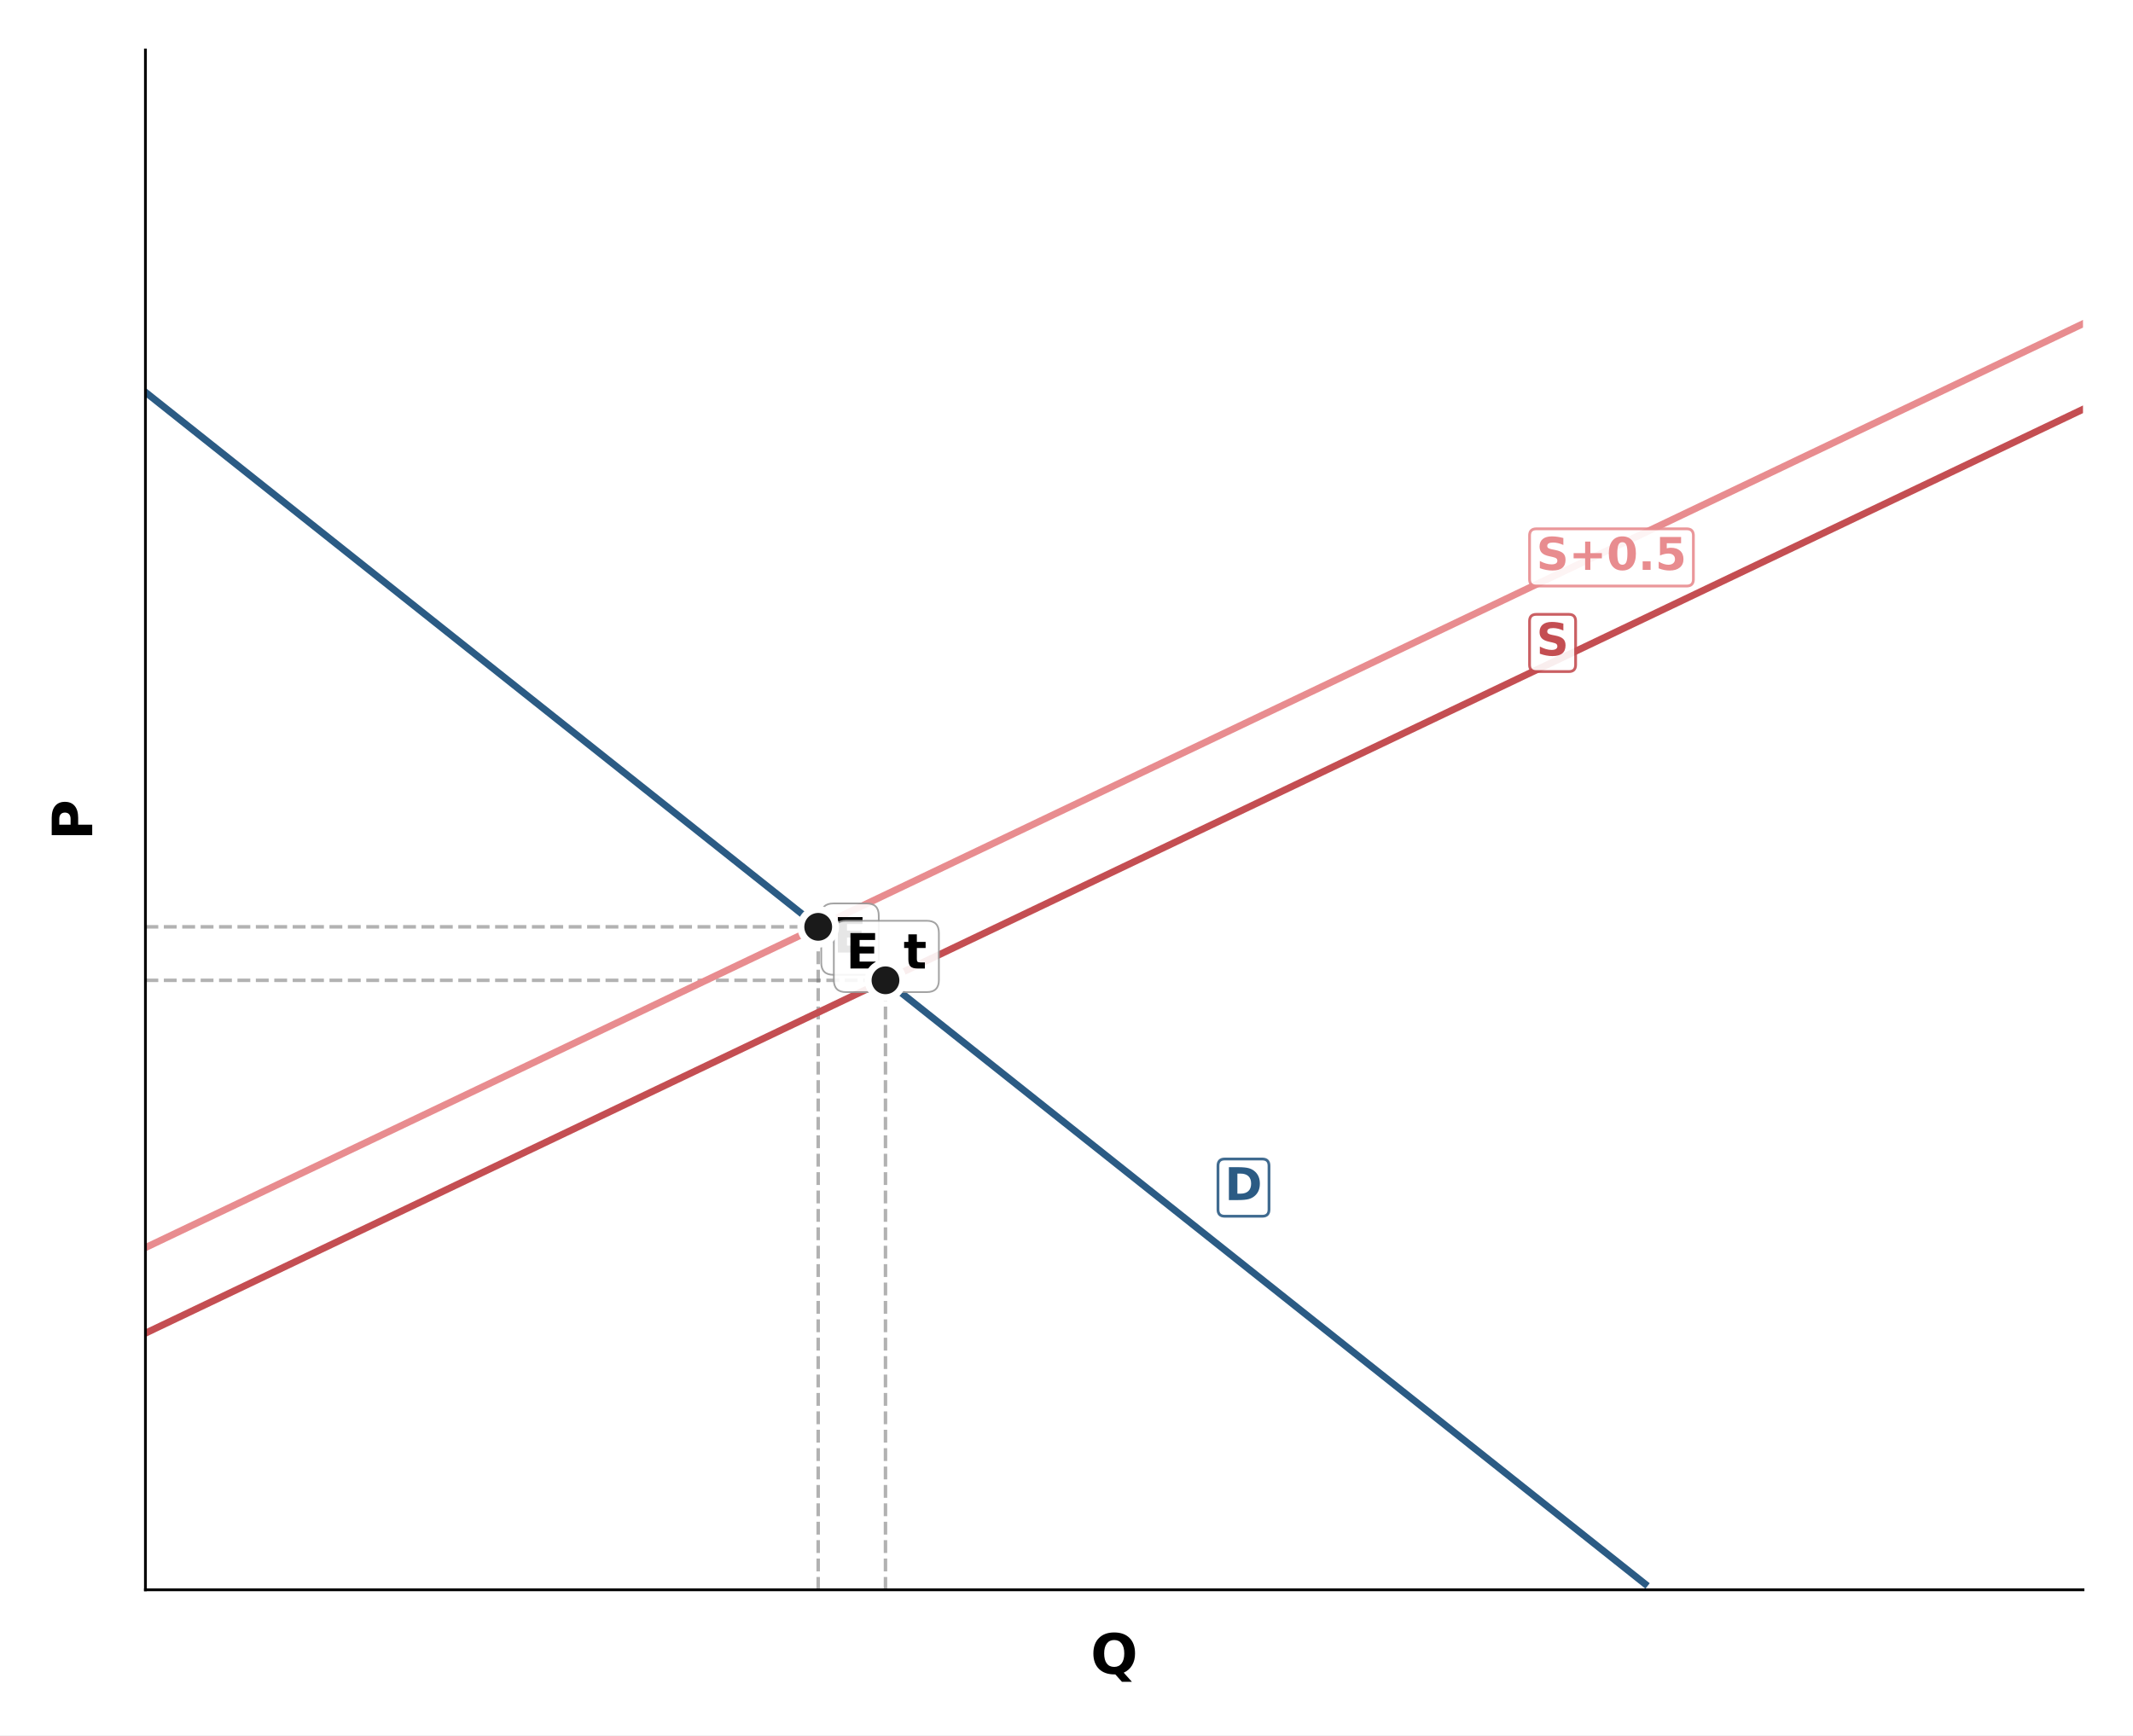
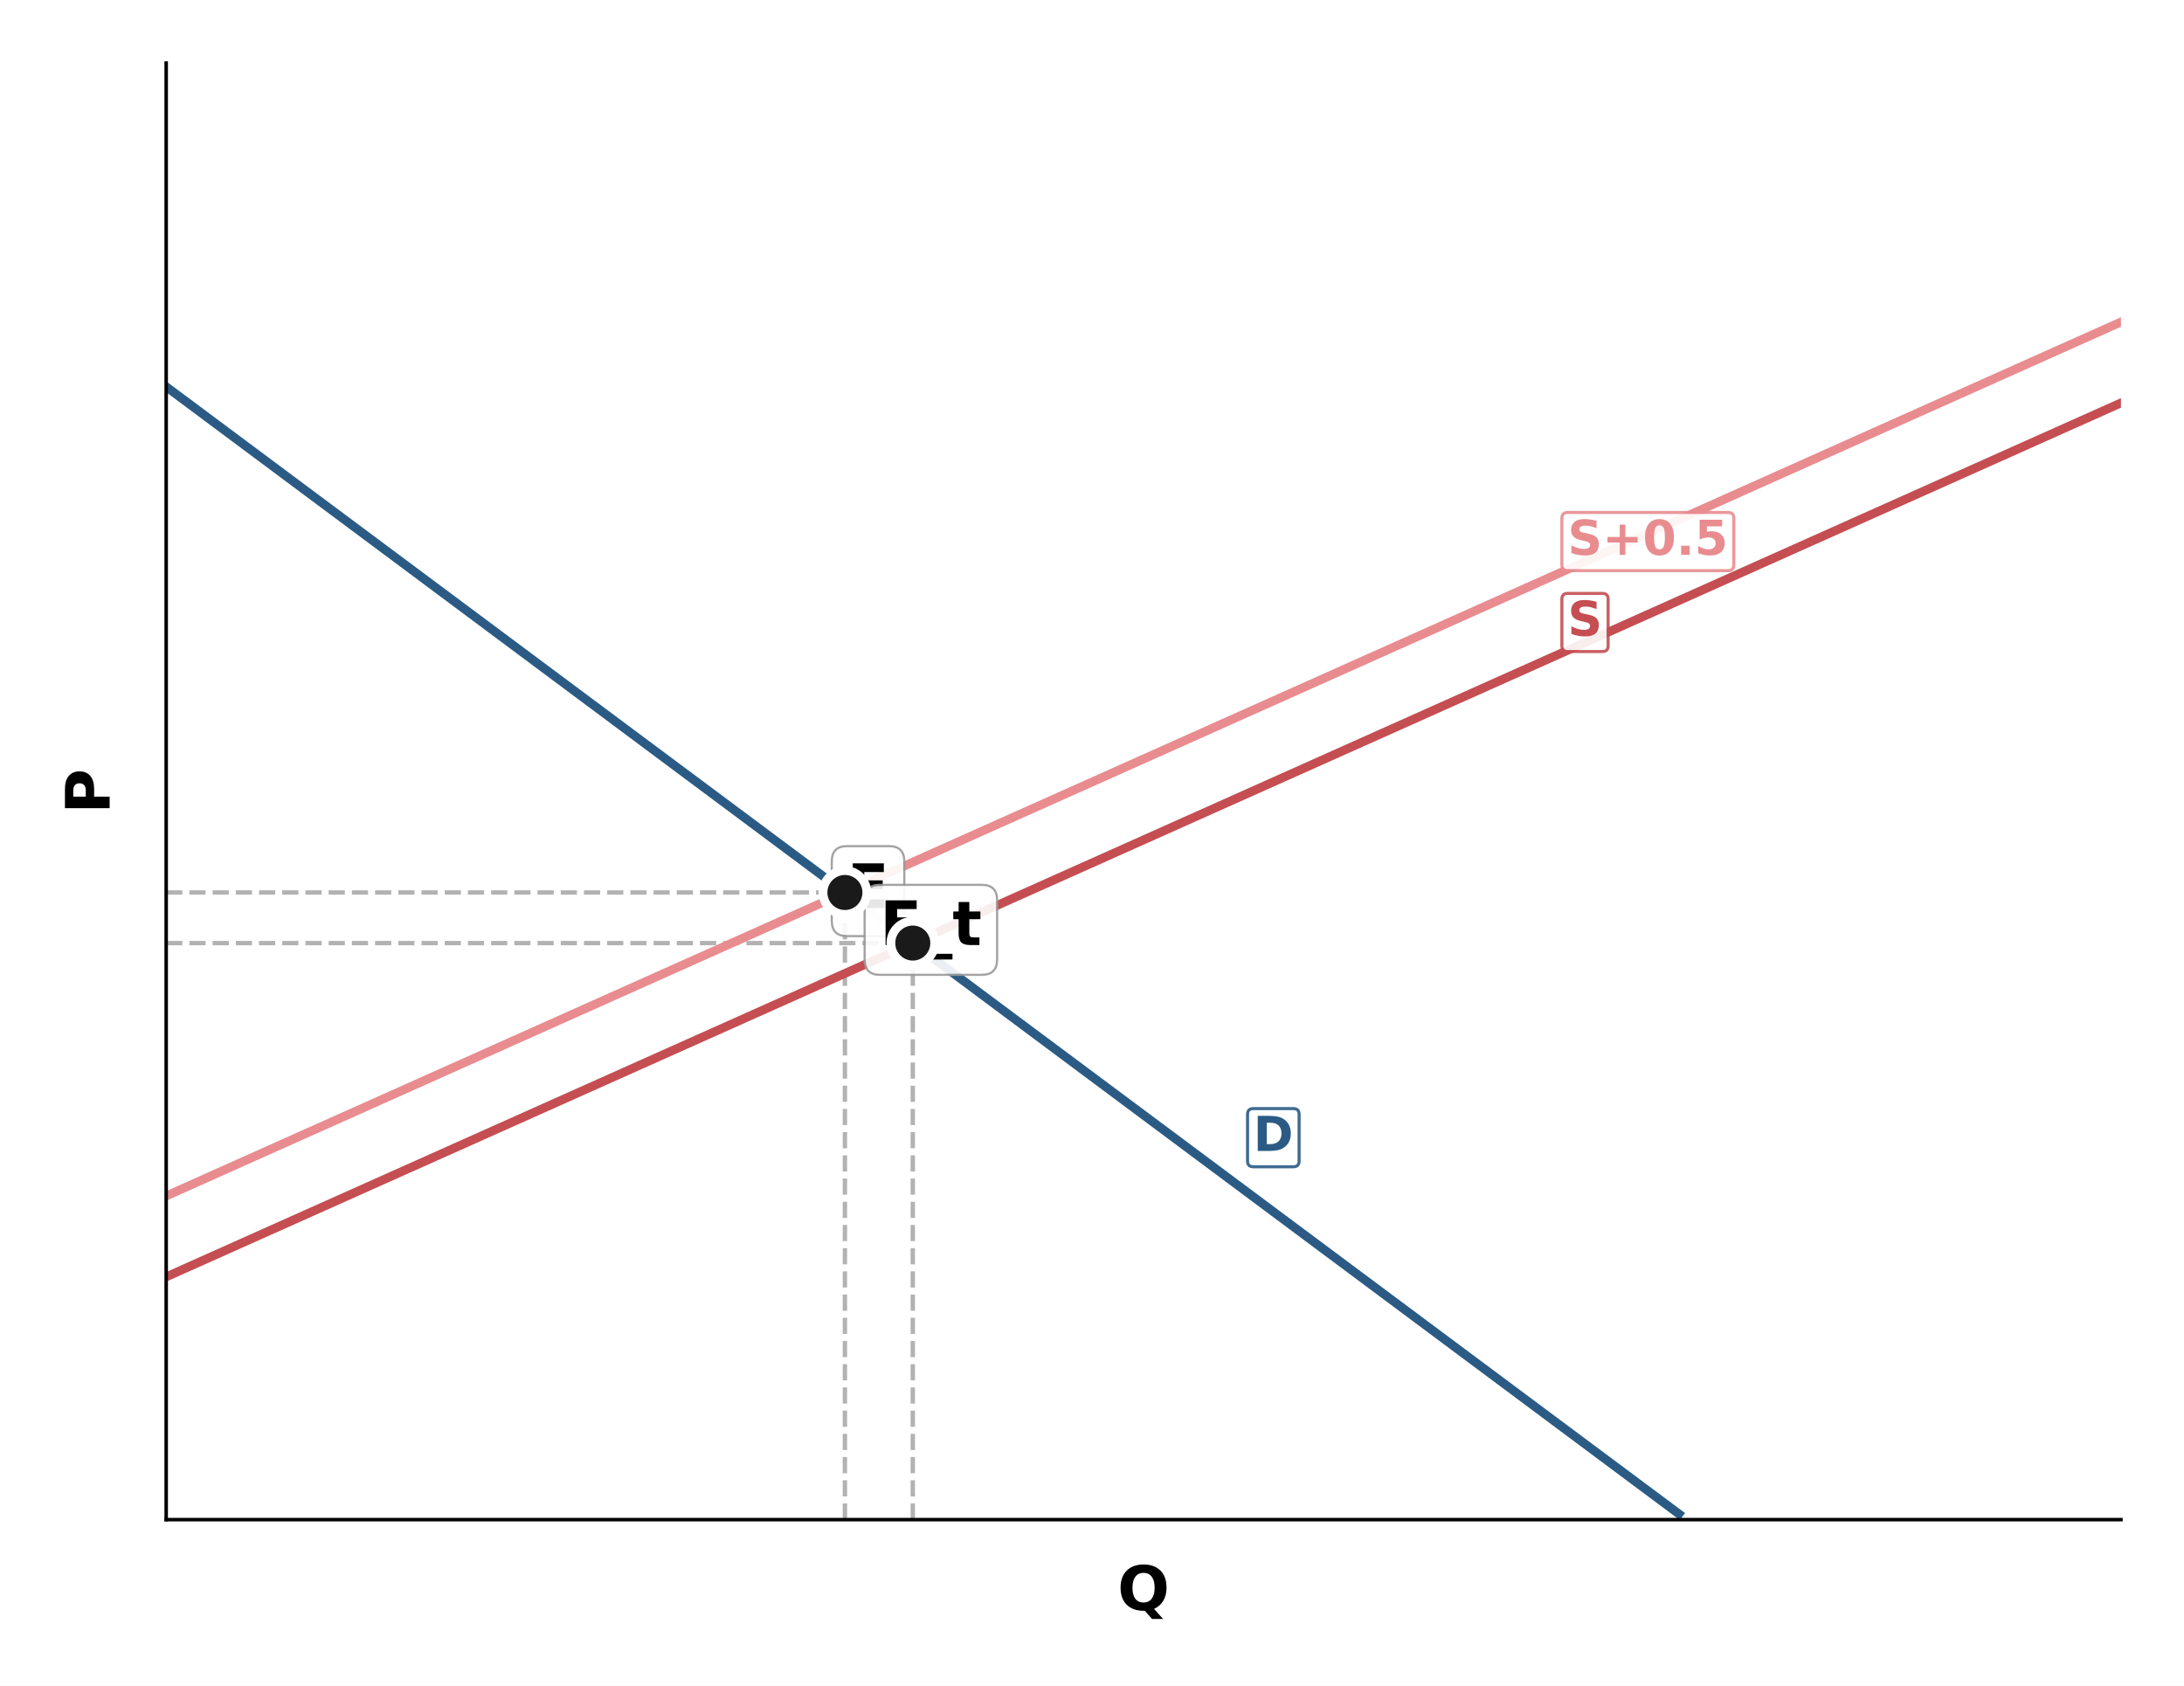
- <svg xmlns="http://www.w3.org/2000/svg" xmlns:xlink="http://www.w3.org/1999/xlink" width="614.285pt" height="499.805pt" viewBox="0 0 614.285 499.805" version="1.1">
+ <svg xmlns="http://www.w3.org/2000/svg" xmlns:xlink="http://www.w3.org/1999/xlink" width="498.749pt" height="384.989pt" viewBox="0 0 498.749 384.989" version="1.1">
  <defs>
    <style type="text/css">*{stroke-linejoin: round; stroke-linecap: butt}</style>
  </defs>
  <g id="figure_1">
    <g id="patch_1">
-       <path d="M 0 499.805  L 614.285 499.805  L 614.285 0  L 0 0  z " style="fill: #ffffff" />
+       <path d="M 0 384.989  L 498.749 384.989  L 498.749 0  L 0 0  z " style="fill: #ffffff" />
    </g>
    <g id="axes_1">
      <g id="patch_2">
-         <path d="M 41.885 457.92  L 599.885 457.92  L 599.885 14.4  L 41.885 14.4  z " style="fill: #ffffff" />
+         <path d="M 37.949 347.04  L 484.349 347.04  L 484.349 14.4  L 37.949 14.4  z " style="fill: #ffffff" />
      </g>
      <g id="line2d_1">
-         <path d="M 255.01 457.92  L 255.01 282.36  " clip-path="url(#p48598be7ec)" style="fill: none; stroke-dasharray: 3.7,1.6; stroke-dashoffset: 0; stroke: #666666; stroke-opacity: 0.5" />
+         <path d="M 208.449 347.04  L 208.449 215.37  " clip-path="url(#p9dab15c3e2)" style="fill: none; stroke-dasharray: 3.7,1.6; stroke-dashoffset: 0; stroke: #666666; stroke-opacity: 0.5" />
      </g>
      <g id="line2d_2">
-         <path d="M 41.885 282.36  L 255.01 282.36  " clip-path="url(#p48598be7ec)" style="fill: none; stroke-dasharray: 3.7,1.6; stroke-dashoffset: 0; stroke: #666666; stroke-opacity: 0.5" />
+         <path d="M 37.949 215.37  L 208.449 215.37  " clip-path="url(#p9dab15c3e2)" style="fill: none; stroke-dasharray: 3.7,1.6; stroke-dashoffset: 0; stroke: #666666; stroke-opacity: 0.5" />
      </g>
      <g id="line2d_3">
-         <path d="M 235.635 457.92  L 235.635 266.96  " clip-path="url(#p48598be7ec)" style="fill: none; stroke-dasharray: 3.7,1.6; stroke-dashoffset: 0; stroke: #666666; stroke-opacity: 0.5" />
+         <path d="M 192.949 347.04  L 192.949 203.82  " clip-path="url(#p9dab15c3e2)" style="fill: none; stroke-dasharray: 3.7,1.6; stroke-dashoffset: 0; stroke: #666666; stroke-opacity: 0.5" />
      </g>
      <g id="line2d_4">
-         <path d="M 41.885 266.96  L 235.635 266.96  " clip-path="url(#p48598be7ec)" style="fill: none; stroke-dasharray: 3.7,1.6; stroke-dashoffset: 0; stroke: #666666; stroke-opacity: 0.5" />
+         <path d="M 37.949 203.82  L 192.949 203.82  " clip-path="url(#p9dab15c3e2)" style="fill: none; stroke-dasharray: 3.7,1.6; stroke-dashoffset: 0; stroke: #666666; stroke-opacity: 0.5" />
      </g>
      <g id="matplotlib.axis_1">
        <g id="xtick_1" />
        <g id="xtick_2" />
        <g id="xtick_3" />
        <g id="xtick_4" />
        <g id="xtick_5" />
        <g id="xtick_6" />
        <g id="xtick_7" />
        <g id="xtick_8" />
        <g id="xtick_9" />
        <g id="xtick_10" />
        <g id="text_1">
-           <g transform="translate(314.0838 482.0775) scale(0.16 -0.16)">
+           <g transform="translate(255.1983 367.6778) scale(0.14 -0.14)">
            <defs>
              <path id="DejaVuSans-Bold-51" d="M 2847 -84  L 2753 -84  Q 1600 -84 959 553  Q 319 1191 319 2328  Q 319 3463 958 4106  Q 1597 4750 2719 4750  Q 3853 4750 4486 4112  Q 5119 3475 5119 2328  Q 5119 1541 4783 972  Q 4447 403 3816 116  L 4756 -934  L 3609 -934  L 2847 -84  z M 2719 3878  Q 2169 3878 1866 3472  Q 1563 3066 1563 2328  Q 1563 1578 1859 1179  Q 2156 781 2719 781  Q 3272 781 3575 1187  Q 3878 1594 3878 2328  Q 3878 3066 3575 3472  Q 3272 3878 2719 3878  z " transform="scale(0.015625)" />
            </defs>
            <use xlink:href="#DejaVuSans-Bold-51" />
          </g>
        </g>
      </g>
      <g id="matplotlib.axis_2">
        <g id="ytick_1" />
        <g id="ytick_2" />
        <g id="ytick_3" />
        <g id="ytick_4" />
        <g id="ytick_5" />
        <g id="ytick_6" />
        <g id="ytick_7" />
        <g id="ytick_8" />
        <g id="ytick_9" />
        <g id="ytick_10" />
        <g id="text_2">
-           <g transform="translate(26.5575 242.0238) rotate(-90) scale(0.16 -0.16)">
+           <g transform="translate(25.03781 185.8508) rotate(-90) scale(0.14 -0.14)">
            <defs>
              <path id="DejaVuSans-Bold-50" d="M 588 4666  L 2584 4666  Q 3475 4666 3951 4270  Q 4428 3875 4428 3144  Q 4428 2409 3951 2014  Q 3475 1619 2584 1619  L 1791 1619  L 1791 0  L 588 0  L 588 4666  z M 1791 3794  L 1791 2491  L 2456 2491  Q 2806 2491 2997 2661  Q 3188 2831 3188 3144  Q 3188 3456 2997 3625  Q 2806 3794 2456 3794  L 1791 3794  z " transform="scale(0.015625)" />
            </defs>
            <use xlink:href="#DejaVuSans-Bold-50" />
          </g>
        </g>
      </g>
      <g id="line2d_5">
-         <path d="M 41.885 112.96  L 473.704 456.187  L 473.704 456.187  " clip-path="url(#p48598be7ec)" style="fill: none; stroke: #2b5b84; stroke-width: 2; stroke-linecap: square" />
+         <path d="M 37.949 88.32  L 383.405 345.74  L 383.405 345.74  " clip-path="url(#p9dab15c3e2)" style="fill: none; stroke: #2b5b84; stroke-width: 2; stroke-linecap: square" />
      </g>
      <g id="line2d_6">
-         <path d="M 41.885 384  L 599.885 117.888  L 599.885 117.888  " clip-path="url(#p48598be7ec)" style="fill: none; stroke: #c44e52; stroke-width: 2; stroke-linecap: square" />
+         <path d="M 37.949 291.6  L 484.349 92.016  L 484.349 92.016  " clip-path="url(#p9dab15c3e2)" style="fill: none; stroke: #c44e52; stroke-width: 2; stroke-linecap: square" />
      </g>
      <g id="line2d_7">
-         <path d="M 41.885 359.36  L 599.885 93.248  L 599.885 93.248  " clip-path="url(#p48598be7ec)" style="fill: none; stroke: #e88c8f; stroke-width: 2; stroke-linecap: square" />
+         <path d="M 37.949 273.12  L 484.349 73.536  L 484.349 73.536  " clip-path="url(#p9dab15c3e2)" style="fill: none; stroke: #e88c8f; stroke-width: 2; stroke-linecap: square" />
      </g>
      <g id="patch_3">
-         <path d="M 41.885 457.92  L 41.885 14.4  " style="fill: none; stroke: #000000; stroke-width: 0.8; stroke-linejoin: miter; stroke-linecap: square" />
+         <path d="M 37.949 347.04  L 37.949 14.4  " style="fill: none; stroke: #000000; stroke-width: 0.8; stroke-linejoin: miter; stroke-linecap: square" />
      </g>
      <g id="patch_4">
-         <path d="M 41.885 457.92  L 599.885 457.92  " style="fill: none; stroke: #000000; stroke-width: 0.8; stroke-linejoin: miter; stroke-linecap: square" />
+         <path d="M 37.949 347.04  L 484.349 347.04  " style="fill: none; stroke: #000000; stroke-width: 0.8; stroke-linejoin: miter; stroke-linecap: square" />
      </g>
      <g id="text_3">
        <g id="patch_5">
-           <path d="M 352.719 350.318  L 363.511 350.318  Q 365.461 350.318 365.461 348.368  L 365.461 335.786  Q 365.461 333.836 363.511 333.836  L 352.719 333.836  Q 350.769 333.836 350.769 335.786  L 350.769 348.368  Q 350.769 350.318 352.719 350.318  z " style="fill: #ffffff; opacity: 0.9; stroke: #2b5b84; stroke-width: 0.8; stroke-linejoin: miter" />
+           <path d="M 286.217 266.456  L 295.348 266.456  Q 296.668 266.456 296.668 265.136  L 296.668 254.49  Q 296.668 253.17 295.348 253.17  L 286.217 253.17  Q 284.897 253.17 284.897 254.49  L 284.897 265.136  Q 284.897 266.456 286.217 266.456  z " style="fill: #ffffff; opacity: 0.9; stroke: #2b5b84; stroke-width: 0.7; stroke-linejoin: miter" />
        </g>
-         <g style="fill: #2b5b84" transform="translate(352.7192 345.6643) scale(0.13 -0.13)">
+         <g style="fill: #2b5b84" transform="translate(286.2167 262.8482) scale(0.11 -0.11)">
          <defs>
            <path id="DejaVuSans-Bold-44" d="M 1791 3756  L 1791 909  L 2222 909  Q 2959 909 3348 1275  Q 3738 1641 3738 2338  Q 3738 3031 3350 3393  Q 2963 3756 2222 3756  L 1791 3756  z M 588 4666  L 1856 4666  Q 2919 4666 3439 4514  Q 3959 4363 4331 4000  Q 4659 3684 4818 3271  Q 4978 2859 4978 2338  Q 4978 1809 4818 1395  Q 4659 981 4331 666  Q 3956 303 3431 151  Q 2906 0 1856 0  L 588 0  L 588 4666  z " transform="scale(0.015625)" />
          </defs>
          <use xlink:href="#DejaVuSans-Bold-44" />
        </g>
      </g>
      <g id="text_4">
        <g id="patch_6">
-           <path d="M 442.448 193.439  L 451.81 193.439  Q 453.76 193.439 453.76 191.489  L 453.76 178.908  Q 453.76 176.958 451.81 176.958  L 442.448 176.958  Q 440.498 176.958 440.498 178.908  L 440.498 191.489  Q 440.498 193.439 442.448 193.439  z " style="fill: #ffffff; opacity: 0.9; stroke: #c44e52; stroke-width: 0.8; stroke-linejoin: miter" />
+           <path d="M 358 148.797  L 365.921 148.797  Q 367.241 148.797 367.241 147.477  L 367.241 136.831  Q 367.241 135.511 365.921 135.511  L 358 135.511  Q 356.68 135.511 356.68 136.831  L 356.68 147.477  Q 356.68 148.797 358 148.797  z " style="fill: #ffffff; opacity: 0.9; stroke: #c44e52; stroke-width: 0.7; stroke-linejoin: miter" />
        </g>
-         <g style="fill: #c44e52" transform="translate(442.4478 188.7855) scale(0.13 -0.13)">
+         <g style="fill: #c44e52" transform="translate(357.9996 145.1891) scale(0.11 -0.11)">
          <defs>
            <path id="DejaVuSans-Bold-53" d="M 3834 4519  L 3834 3531  Q 3450 3703 3084 3790  Q 2719 3878 2394 3878  Q 1963 3878 1756 3759  Q 1550 3641 1550 3391  Q 1550 3203 1689 3098  Q 1828 2994 2194 2919  L 2706 2816  Q 3484 2659 3812 2340  Q 4141 2022 4141 1434  Q 4141 663 3683 286  Q 3225 -91 2284 -91  Q 1841 -91 1394 -6  Q 947 78 500 244  L 500 1259  Q 947 1022 1364 901  Q 1781 781 2169 781  Q 2563 781 2772 912  Q 2981 1044 2981 1288  Q 2981 1506 2839 1625  Q 2697 1744 2272 1838  L 1806 1941  Q 1106 2091 782 2419  Q 459 2747 459 3303  Q 459 4000 909 4375  Q 1359 4750 2203 4750  Q 2588 4750 2994 4692  Q 3400 4634 3834 4519  z " transform="scale(0.015625)" />
          </defs>
          <use xlink:href="#DejaVuSans-Bold-53" />
        </g>
      </g>
      <g id="text_5">
        <g id="patch_7">
-           <path d="M 442.448 168.799  L 485.732 168.799  Q 487.682 168.799 487.682 166.849  L 487.682 154.268  Q 487.682 152.318 485.732 152.318  L 442.448 152.318  Q 440.498 152.318 440.498 154.268  L 440.498 166.849  Q 440.498 168.799 442.448 168.799  z " style="fill: #ffffff; opacity: 0.9; stroke: #e88c8f; stroke-width: 0.8; stroke-linejoin: miter" />
+           <path d="M 358 130.317  L 394.624 130.317  Q 395.944 130.317 395.944 128.997  L 395.944 118.351  Q 395.944 117.031 394.624 117.031  L 358 117.031  Q 356.68 117.031 356.68 118.351  L 356.68 128.997  Q 356.68 130.317 358 130.317  z " style="fill: #ffffff; opacity: 0.9; stroke: #e88c8f; stroke-width: 0.7; stroke-linejoin: miter" />
        </g>
-         <g style="fill: #e88c8f" transform="translate(442.4478 164.1455) scale(0.13 -0.13)">
+         <g style="fill: #e88c8f" transform="translate(357.9996 126.7091) scale(0.11 -0.11)">
          <defs>
            <path id="DejaVuSans-Bold-2b" d="M 3053 4013  L 3053 2375  L 4684 2375  L 4684 1638  L 3053 1638  L 3053 0  L 2309 0  L 2309 1638  L 678 1638  L 678 2375  L 2309 2375  L 2309 4013  L 3053 4013  z " transform="scale(0.015625)" />
            <path id="DejaVuSans-Bold-30" d="M 2944 2338  Q 2944 3213 2780 3570  Q 2616 3928 2228 3928  Q 1841 3928 1675 3570  Q 1509 3213 1509 2338  Q 1509 1453 1675 1090  Q 1841 728 2228 728  Q 2613 728 2778 1090  Q 2944 1453 2944 2338  z M 4147 2328  Q 4147 1169 3647 539  Q 3147 -91 2228 -91  Q 1306 -91 806 539  Q 306 1169 306 2328  Q 306 3491 806 4120  Q 1306 4750 2228 4750  Q 3147 4750 3647 4120  Q 4147 3491 4147 2328  z " transform="scale(0.015625)" />
            <path id="DejaVuSans-Bold-2e" d="M 653 1209  L 1778 1209  L 1778 0  L 653 0  L 653 1209  z " transform="scale(0.015625)" />
            <path id="DejaVuSans-Bold-35" d="M 678 4666  L 3669 4666  L 3669 3781  L 1638 3781  L 1638 3059  Q 1775 3097 1914 3117  Q 2053 3138 2203 3138  Q 3056 3138 3531 2711  Q 4006 2284 4006 1522  Q 4006 766 3489 337  Q 2972 -91 2053 -91  Q 1656 -91 1267 -14  Q 878 63 494 219  L 494 1166  Q 875 947 1217 837  Q 1559 728 1863 728  Q 2300 728 2551 942  Q 2803 1156 2803 1522  Q 2803 1891 2551 2103  Q 2300 2316 1863 2316  Q 1603 2316 1309 2248  Q 1016 2181 678 2041  L 678 4666  z " transform="scale(0.015625)" />
          </defs>
          <use xlink:href="#DejaVuSans-Bold-53" />
          <use xlink:href="#DejaVuSans-Bold-2b" x="72.021" />
          <use xlink:href="#DejaVuSans-Bold-30" x="155.811" />
          <use xlink:href="#DejaVuSans-Bold-2e" x="225.391" />
          <use xlink:href="#DejaVuSans-Bold-35" x="263.379" />
        </g>
      </g>
      <g id="text_6">
        <g id="patch_8">
-           <path d="M 240.01 280.772  L 249.574 280.772  Q 253.074 280.772 253.074 277.272  L 253.074 263.722  Q 253.074 260.222 249.574 260.222  L 240.01 260.222  Q 236.51 260.222 236.51 263.722  L 236.51 277.272  Q 236.51 280.772 240.01 280.772  z " style="fill: #ffffff; opacity: 0.9; stroke: #999999; stroke-width: 0.5; stroke-linejoin: miter" />
+           <path d="M 193.449 213.782  L 203.013 213.782  Q 206.513 213.782 206.513 210.282  L 206.513 196.732  Q 206.513 193.232 203.013 193.232  L 193.449 193.232  Q 189.949 193.232 189.949 196.732  L 189.949 210.282  Q 189.949 213.782 193.449 213.782  z " style="fill: #ffffff; opacity: 0.9; stroke: #999999; stroke-width: 0.5; stroke-linejoin: miter" />
        </g>
-         <g transform="translate(240.01 274.36) scale(0.14 -0.14)">
+         <g transform="translate(193.4494 207.37) scale(0.14 -0.14)">
          <defs>
            <path id="DejaVuSans-Bold-45" d="M 588 4666  L 3834 4666  L 3834 3756  L 1791 3756  L 1791 2888  L 3713 2888  L 3713 1978  L 1791 1978  L 1791 909  L 3903 909  L 3903 0  L 588 0  L 588 4666  z " transform="scale(0.015625)" />
          </defs>
          <use xlink:href="#DejaVuSans-Bold-45" />
        </g>
      </g>
      <g id="text_7">
        <g id="patch_9">
-           <path d="M 243.635 285.761  L 266.89 285.761  Q 270.39 285.761 270.39 282.261  L 270.39 268.712  Q 270.39 265.212 266.89 265.212  L 243.635 265.212  Q 240.135 265.212 240.135 268.712  L 240.135 282.261  Q 240.135 285.761 243.635 285.761  z " style="fill: #ffffff; opacity: 0.9; stroke: #999999; stroke-width: 0.5; stroke-linejoin: miter" />
+           <path d="M 200.949 222.621  L 224.205 222.621  Q 227.705 222.621 227.705 219.121  L 227.705 205.572  Q 227.705 202.072 224.205 202.072  L 200.949 202.072  Q 197.449 202.072 197.449 205.572  L 197.449 219.121  Q 197.449 222.621 200.949 222.621  z " style="fill: #ffffff; opacity: 0.9; stroke: #999999; stroke-width: 0.5; stroke-linejoin: miter" />
        </g>
-         <g transform="translate(243.635 278.96) scale(0.14 -0.14)">
+         <g transform="translate(200.9494 215.82) scale(0.14 -0.14)">
          <defs>
            <path id="DejaVuSans-Bold-5f" d="M 3200 -916  L 3200 -1509  L 0 -1509  L 0 -916  L 3200 -916  z " transform="scale(0.015625)" />
            <path id="DejaVuSans-Bold-74" d="M 1759 4494  L 1759 3500  L 2913 3500  L 2913 2700  L 1759 2700  L 1759 1216  Q 1759 972 1856 886  Q 1953 800 2241 800  L 2816 800  L 2816 0  L 1856 0  Q 1194 0 917 276  Q 641 553 641 1216  L 641 2700  L 84 2700  L 84 3500  L 641 3500  L 641 4494  L 1759 4494  z " transform="scale(0.015625)" />
          </defs>
          <use xlink:href="#DejaVuSans-Bold-45" />
          <use xlink:href="#DejaVuSans-Bold-5f" x="68.311" />
          <use xlink:href="#DejaVuSans-Bold-74" x="118.311" />
        </g>
      </g>
      <g id="line2d_8">
        <defs>
-           <path id="mabc961da06" d="M 0 5  C 1.326 5 2.598 4.473 3.536 3.536  C 4.473 2.598 5 1.326 5 0  C 5 -1.326 4.473 -2.598 3.536 -3.536  C 2.598 -4.473 1.326 -5 0 -5  C -1.326 -5 -2.598 -4.473 -3.536 -3.536  C -4.473 -2.598 -5 -1.326 -5 0  C -5 1.326 -4.473 2.598 -3.536 3.536  C -2.598 4.473 -1.326 5 0 5  z " style="stroke: #ffffff; stroke-width: 2" />
+           <path id="m4cfec88221" d="M 0 5  C 1.326 5 2.598 4.473 3.536 3.536  C 4.473 2.598 5 1.326 5 0  C 5 -1.326 4.473 -2.598 3.536 -3.536  C 2.598 -4.473 1.326 -5 0 -5  C -1.326 -5 -2.598 -4.473 -3.536 -3.536  C -4.473 -2.598 -5 -1.326 -5 0  C -5 1.326 -4.473 2.598 -3.536 3.536  C -2.598 4.473 -1.326 5 0 5  z " style="stroke: #ffffff; stroke-width: 2" />
        </defs>
-         <g clip-path="url(#p48598be7ec)">
-           <use xlink:href="#mabc961da06" x="255.01" y="282.36" style="fill: #1a1a1a; stroke: #ffffff; stroke-width: 2" />
+         <g clip-path="url(#p9dab15c3e2)">
+           <use xlink:href="#m4cfec88221" x="208.449" y="215.37" style="fill: #1a1a1a; stroke: #ffffff; stroke-width: 2" />
        </g>
      </g>
      <g id="line2d_9">
-         <g clip-path="url(#p48598be7ec)">
-           <use xlink:href="#mabc961da06" x="235.635" y="266.96" style="fill: #1a1a1a; stroke: #ffffff; stroke-width: 2" />
+         <g clip-path="url(#p9dab15c3e2)">
+           <use xlink:href="#m4cfec88221" x="192.949" y="203.82" style="fill: #1a1a1a; stroke: #ffffff; stroke-width: 2" />
        </g>
      </g>
    </g>
  </g>
  <defs>
-     <clipPath id="p48598be7ec">
-       <rect x="41.885" y="14.4" width="558" height="443.52" />
+     <clipPath id="p9dab15c3e2">
+       <rect x="37.949" y="14.4" width="446.4" height="332.64" />
    </clipPath>
  </defs>
</svg>
